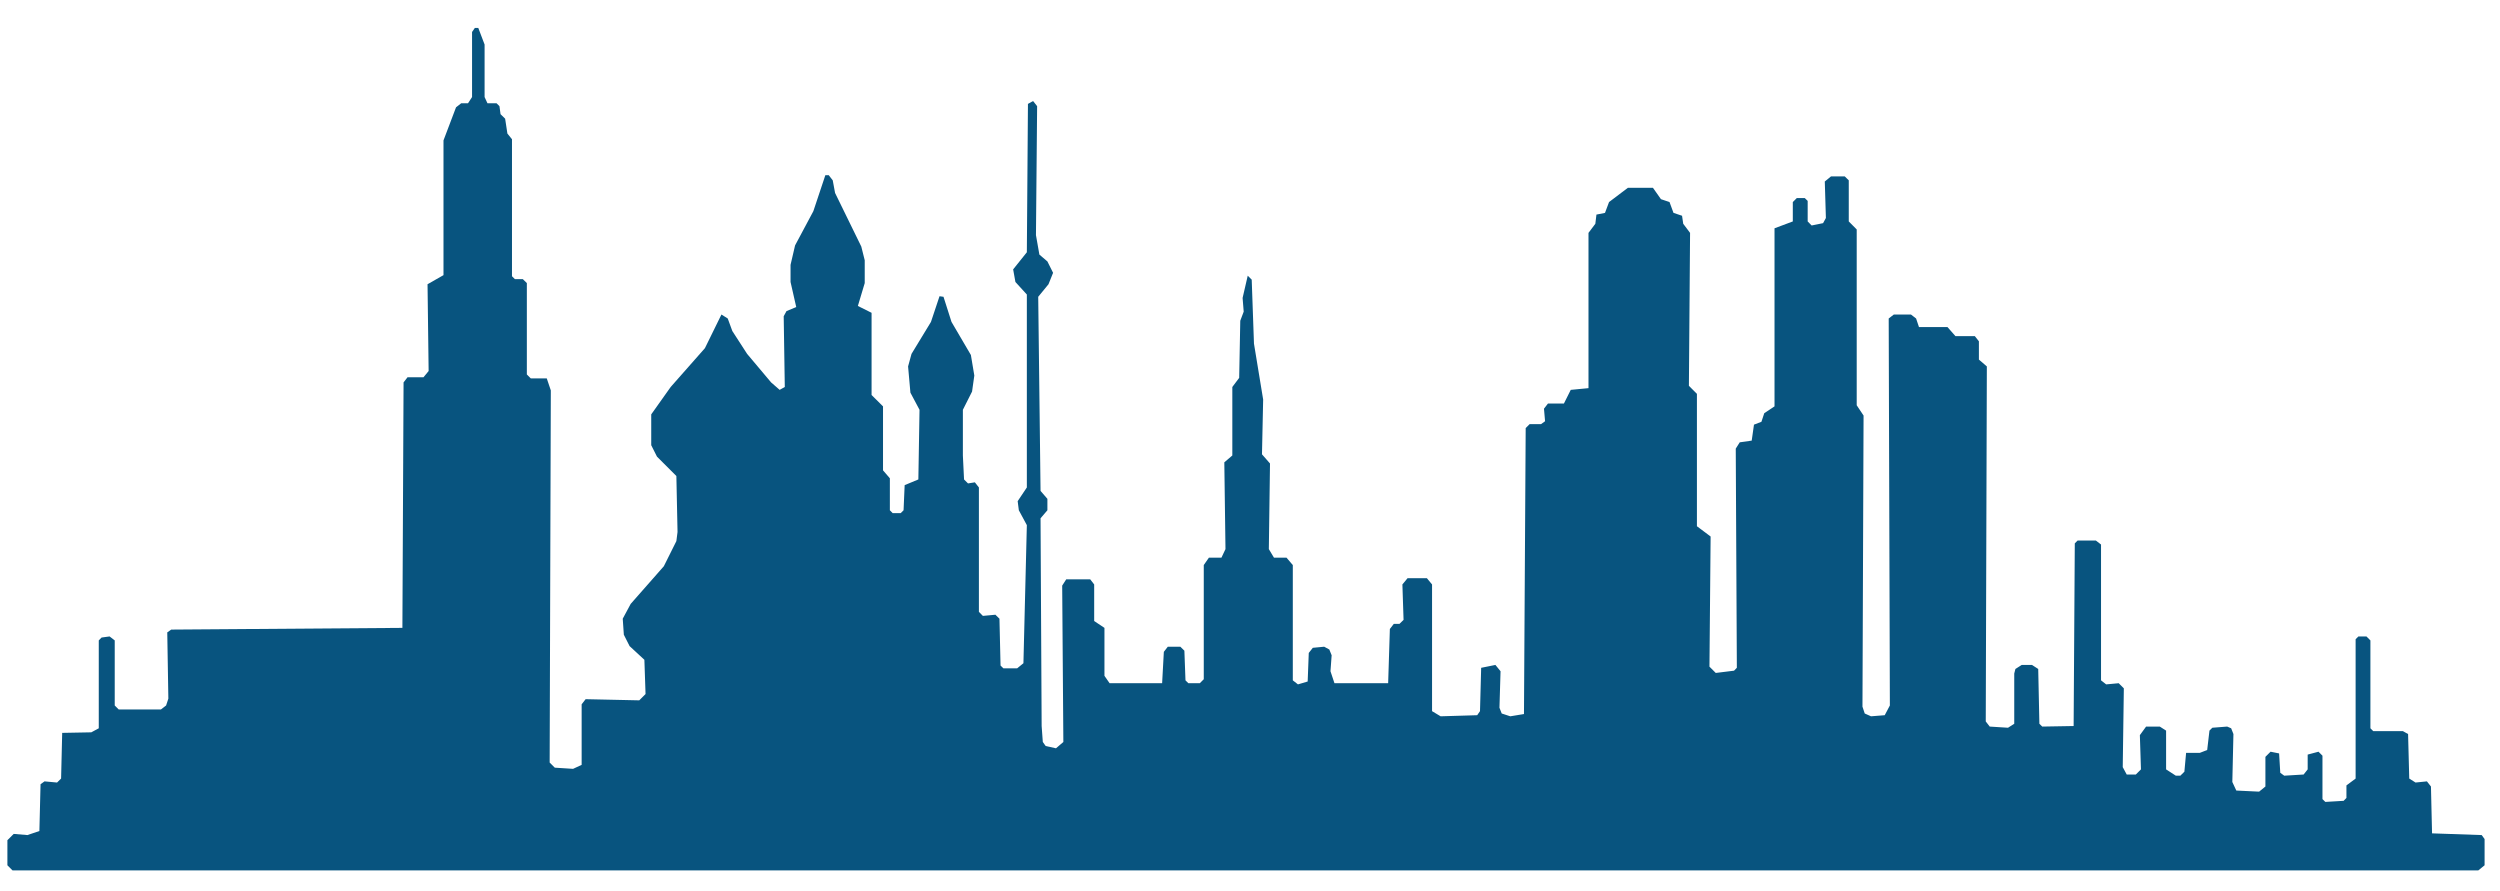
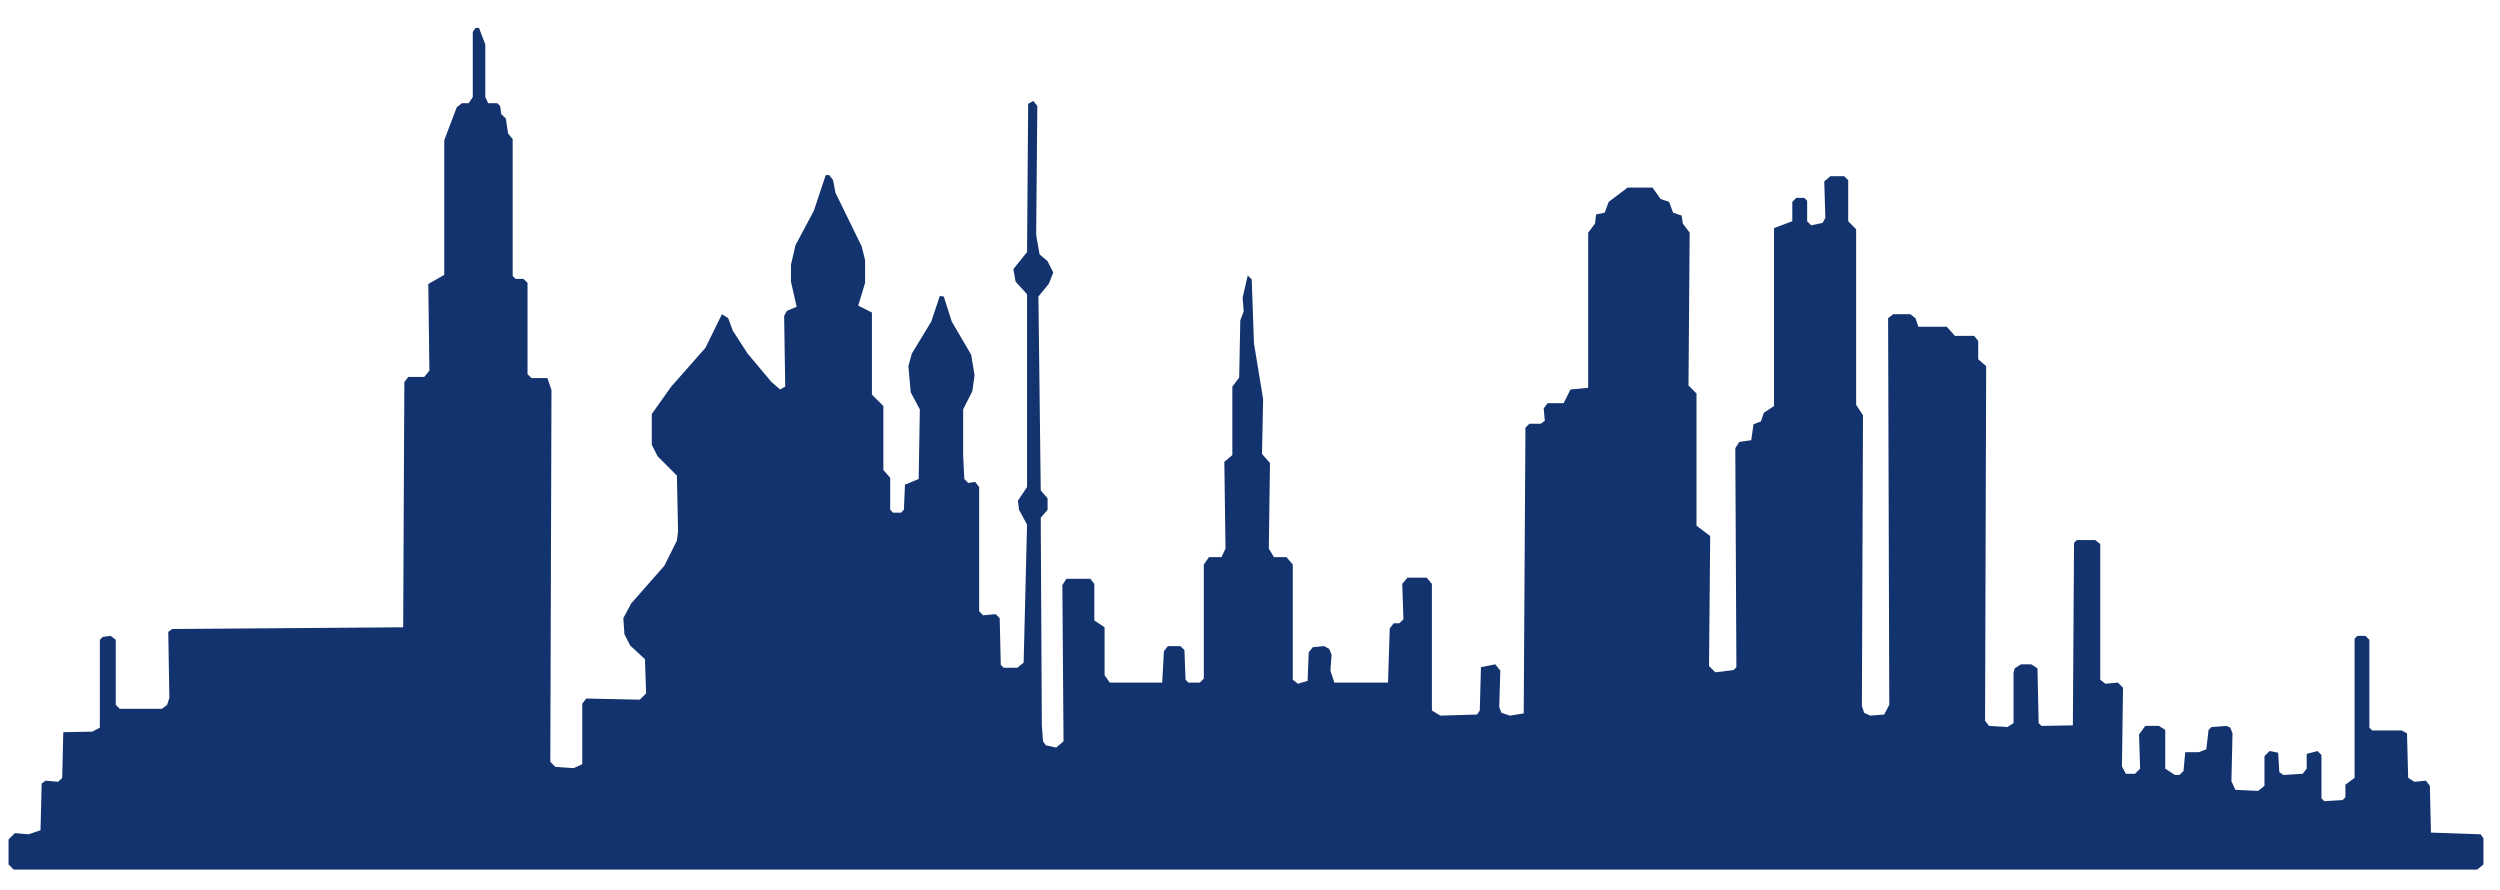
- <svg xmlns="http://www.w3.org/2000/svg" viewBox="0 0 365 130" width="365" height="130" fill="none">
-   <g fill="#08547F" fill-rule="evenodd">
+ <svg xmlns="http://www.w3.org/2000/svg" viewBox="0 0 365 130" width="1200" height="427" fill="none">
+   <g fill="#12336E" fill-rule="evenodd">
    <path d="M361.83,127.08 L1.83,127.08 L1.08,126.33 L1.08,122.67 L2.00,121.75 L4.00,121.92 L5.75,121.33 L5.92,114.50 L6.50,114.08 L8.33,114.25 L8.92,113.67 L9.08,107.00 L13.33,106.92 L14.42,106.33 L14.42,93.50 L14.83,93.08 L16.00,92.92 L16.75,93.50 L16.75,103.00 L17.33,103.58 L23.50,103.58 L24.25,103.00 L24.58,102.00 L24.42,92.33 L25.00,91.92 L58.75,91.67 L58.92,55.83 L59.50,55.08 L61.83,55.08 L62.58,54.17 L62.42,41.50 L64.75,40.17 L64.75,20.50 L66.58,15.67 L67.33,15.08 L68.33,15.08 L68.92,14.17 L68.92,4.67 L69.33,4.08 L69.83,4.08 L70.75,6.50 L70.75,14.17 L71.17,15.08 L72.50,15.08 L72.92,15.50 L73.08,16.67 L73.75,17.33 L74.08,19.50 L74.75,20.33 L74.75,40.33 L75.17,40.75 L76.33,40.75 L76.92,41.33 L76.92,54.67 L77.50,55.25 L79.83,55.25 L80.42,57.00 L80.25,111.33 L81.00,112.08 L83.67,112.25 L84.92,111.67 L84.92,102.83 L85.50,102.08 L93.33,102.25 L94.25,101.33 L94.08,96.33 L91.92,94.33 L91.08,92.67 L90.92,90.33 L92.08,88.17 L96.92,82.67 L98.75,79.00 L98.92,77.67 L98.75,69.50 L95.92,66.67 L95.08,65.00 L95.08,60.50 L97.92,56.50 L102.92,50.83 L105.33,45.92 L106.25,46.50 L106.92,48.33 L109.08,51.67 L112.58,55.83 L113.83,56.92 L114.58,56.50 L114.42,46.17 L114.83,45.42 L116.25,44.83 L115.42,41.17 L115.42,38.67 L116.08,35.83 L118.75,30.83 L120.50,25.58 L121.00,25.58 L121.58,26.33 L121.92,28.17 L125.75,36.00 L126.25,38.00 L126.25,41.33 L125.25,44.67 L127.25,45.67 L127.25,57.67 L128.92,59.33 L128.92,68.67 L129.92,69.83 L129.92,74.50 L130.33,74.92 L131.50,74.92 L131.92,74.50 L132.08,70.83 L134.08,70.00 L134.25,59.83 L132.92,57.33 L132.58,53.50 L133.08,51.67 L135.92,47.00 L137.17,43.25 L137.75,43.33 L138.92,47.00 L141.75,51.83 L142.25,54.83 L141.92,57.17 L140.58,59.83 L140.58,66.50 L140.75,70.00 L141.33,70.58 L142.33,70.42 L142.92,71.17 L142.92,89.33 L143.50,89.92 L145.33,89.75 L145.92,90.33 L146.08,97.17 L146.50,97.58 L148.50,97.58 L149.42,96.83 L149.92,76.67 L148.75,74.50 L148.58,73.17 L149.92,71.17 L149.92,43.00 L148.25,41.17 L147.92,39.33 L149.92,36.83 L150.08,15.17 L150.83,14.75 L151.42,15.50 L151.25,34.33 L151.75,37.17 L152.92,38.17 L153.75,39.83 L153.08,41.50 L151.58,43.33 L151.92,71.67 L152.92,72.83 L152.92,74.50 L151.92,75.67 L152.08,106.00 L152.25,108.33 L152.67,108.92 L154.17,109.25 L155.25,108.33 L155.08,85.50 L155.67,84.58 L159.17,84.58 L159.75,85.33 L159.75,90.67 L161.25,91.67 L161.25,98.67 L162.00,99.75 L169.67,99.75 L169.92,95.17 L170.50,94.42 L172.33,94.42 L172.92,95.00 L173.08,99.33 L173.50,99.75 L175.17,99.75 L175.75,99.17 L175.75,82.50 L176.50,81.42 L178.33,81.42 L178.92,80.17 L178.75,67.50 L179.92,66.50 L179.92,56.50 L180.92,55.17 L181.08,46.83 L181.58,45.50 L181.42,43.50 L182.17,40.25 L182.75,40.83 L183.08,50.17 L184.42,58.33 L184.25,66.33 L185.42,67.67 L185.25,80.17 L186.00,81.42 L187.83,81.42 L188.75,82.50 L188.75,99.33 L189.50,99.92 L190.92,99.50 L191.08,95.33 L191.67,94.58 L193.33,94.42 L194.08,94.83 L194.42,95.67 L194.25,98.00 L194.83,99.75 L202.67,99.75 L202.92,91.83 L203.50,91.08 L204.33,91.08 L204.92,90.50 L204.75,85.33 L205.50,84.42 L208.33,84.42 L209.08,85.33 L209.08,103.83 L210.33,104.58 L215.67,104.42 L216.08,103.83 L216.25,97.50 L218.33,97.08 L219.08,98.00 L218.92,103.33 L219.25,104.17 L220.50,104.58 L222.50,104.25 L222.75,62.50 L223.33,61.92 L225.00,61.92 L225.58,61.50 L225.42,59.67 L226.00,58.92 L228.33,58.92 L229.33,56.92 L231.92,56.67 L231.92,34.00 L232.92,32.67 L233.08,31.33 L234.33,31.08 L234.92,29.50 L237.67,27.42 L241.33,27.42 L242.50,29.08 L243.75,29.50 L244.33,31.08 L245.58,31.50 L245.75,32.67 L246.75,34.00 L246.58,56.33 L247.75,57.50 L247.75,76.83 L249.75,78.33 L249.58,97.33 L250.50,98.25 L253.17,97.92 L253.58,97.50 L253.42,65.50 L254.00,64.58 L255.75,64.33 L256.08,62.00 L257.17,61.58 L257.58,60.33 L259.08,59.33 L259.08,33.33 L261.75,32.33 L261.75,29.50 L262.33,28.92 L263.50,28.92 L263.92,29.33 L263.92,32.33 L264.50,32.92 L266.17,32.58 L266.58,31.83 L266.42,26.50 L267.33,25.75 L269.33,25.75 L269.92,26.33 L269.92,32.33 L271.08,33.50 L271.08,59.17 L272.08,60.67 L271.92,103.17 L272.25,104.17 L273.17,104.58 L275.17,104.42 L275.92,103.00 L275.75,46.50 L276.50,45.92 L279.00,45.92 L279.75,46.50 L280.17,47.75 L284.33,47.75 L285.50,49.08 L288.33,49.08 L288.92,49.83 L288.92,52.50 L290.08,53.50 L289.92,105.33 L290.50,106.08 L293.17,106.25 L294.08,105.67 L294.08,98.33 L294.25,97.67 L295.17,97.08 L296.67,97.08 L297.58,97.67 L297.75,105.67 L298.17,106.08 L302.75,106.00 L302.92,79.33 L303.33,78.92 L306.00,78.92 L306.75,79.50 L306.75,99.33 L307.50,99.92 L309.33,99.75 L310.08,100.50 L309.92,112.00 L310.50,113.08 L311.83,113.08 L312.58,112.33 L312.42,107.33 L313.33,106.08 L315.33,106.08 L316.25,106.67 L316.25,112.33 L317.67,113.25 L318.33,113.25 L318.92,112.67 L319.17,109.92 L321.17,109.92 L322.25,109.50 L322.58,106.67 L323.00,106.25 L325.17,106.08 L325.75,106.33 L326.08,107.17 L325.92,114.17 L326.50,115.42 L329.83,115.58 L330.75,114.83 L330.75,110.50 L331.50,109.75 L332.75,110.00 L332.92,112.83 L333.50,113.25 L336.33,113.08 L336.92,112.33 L336.92,110.17 L338.50,109.75 L339.08,110.33 L339.08,116.67 L339.50,117.08 L342.17,116.92 L342.58,116.50 L342.58,114.67 L343.92,113.67 L343.92,93.33 L344.33,92.92 L345.50,92.92 L346.08,93.50 L346.08,106.33 L346.50,106.75 L350.83,106.75 L351.58,107.17 L351.75,113.67 L352.67,114.25 L354.33,114.08 L354.92,114.83 L355.08,121.67 L362.33,121.92 L362.75,122.50 L362.75,126.33 L361.83,127.08 Z" />
  </g>
</svg>
